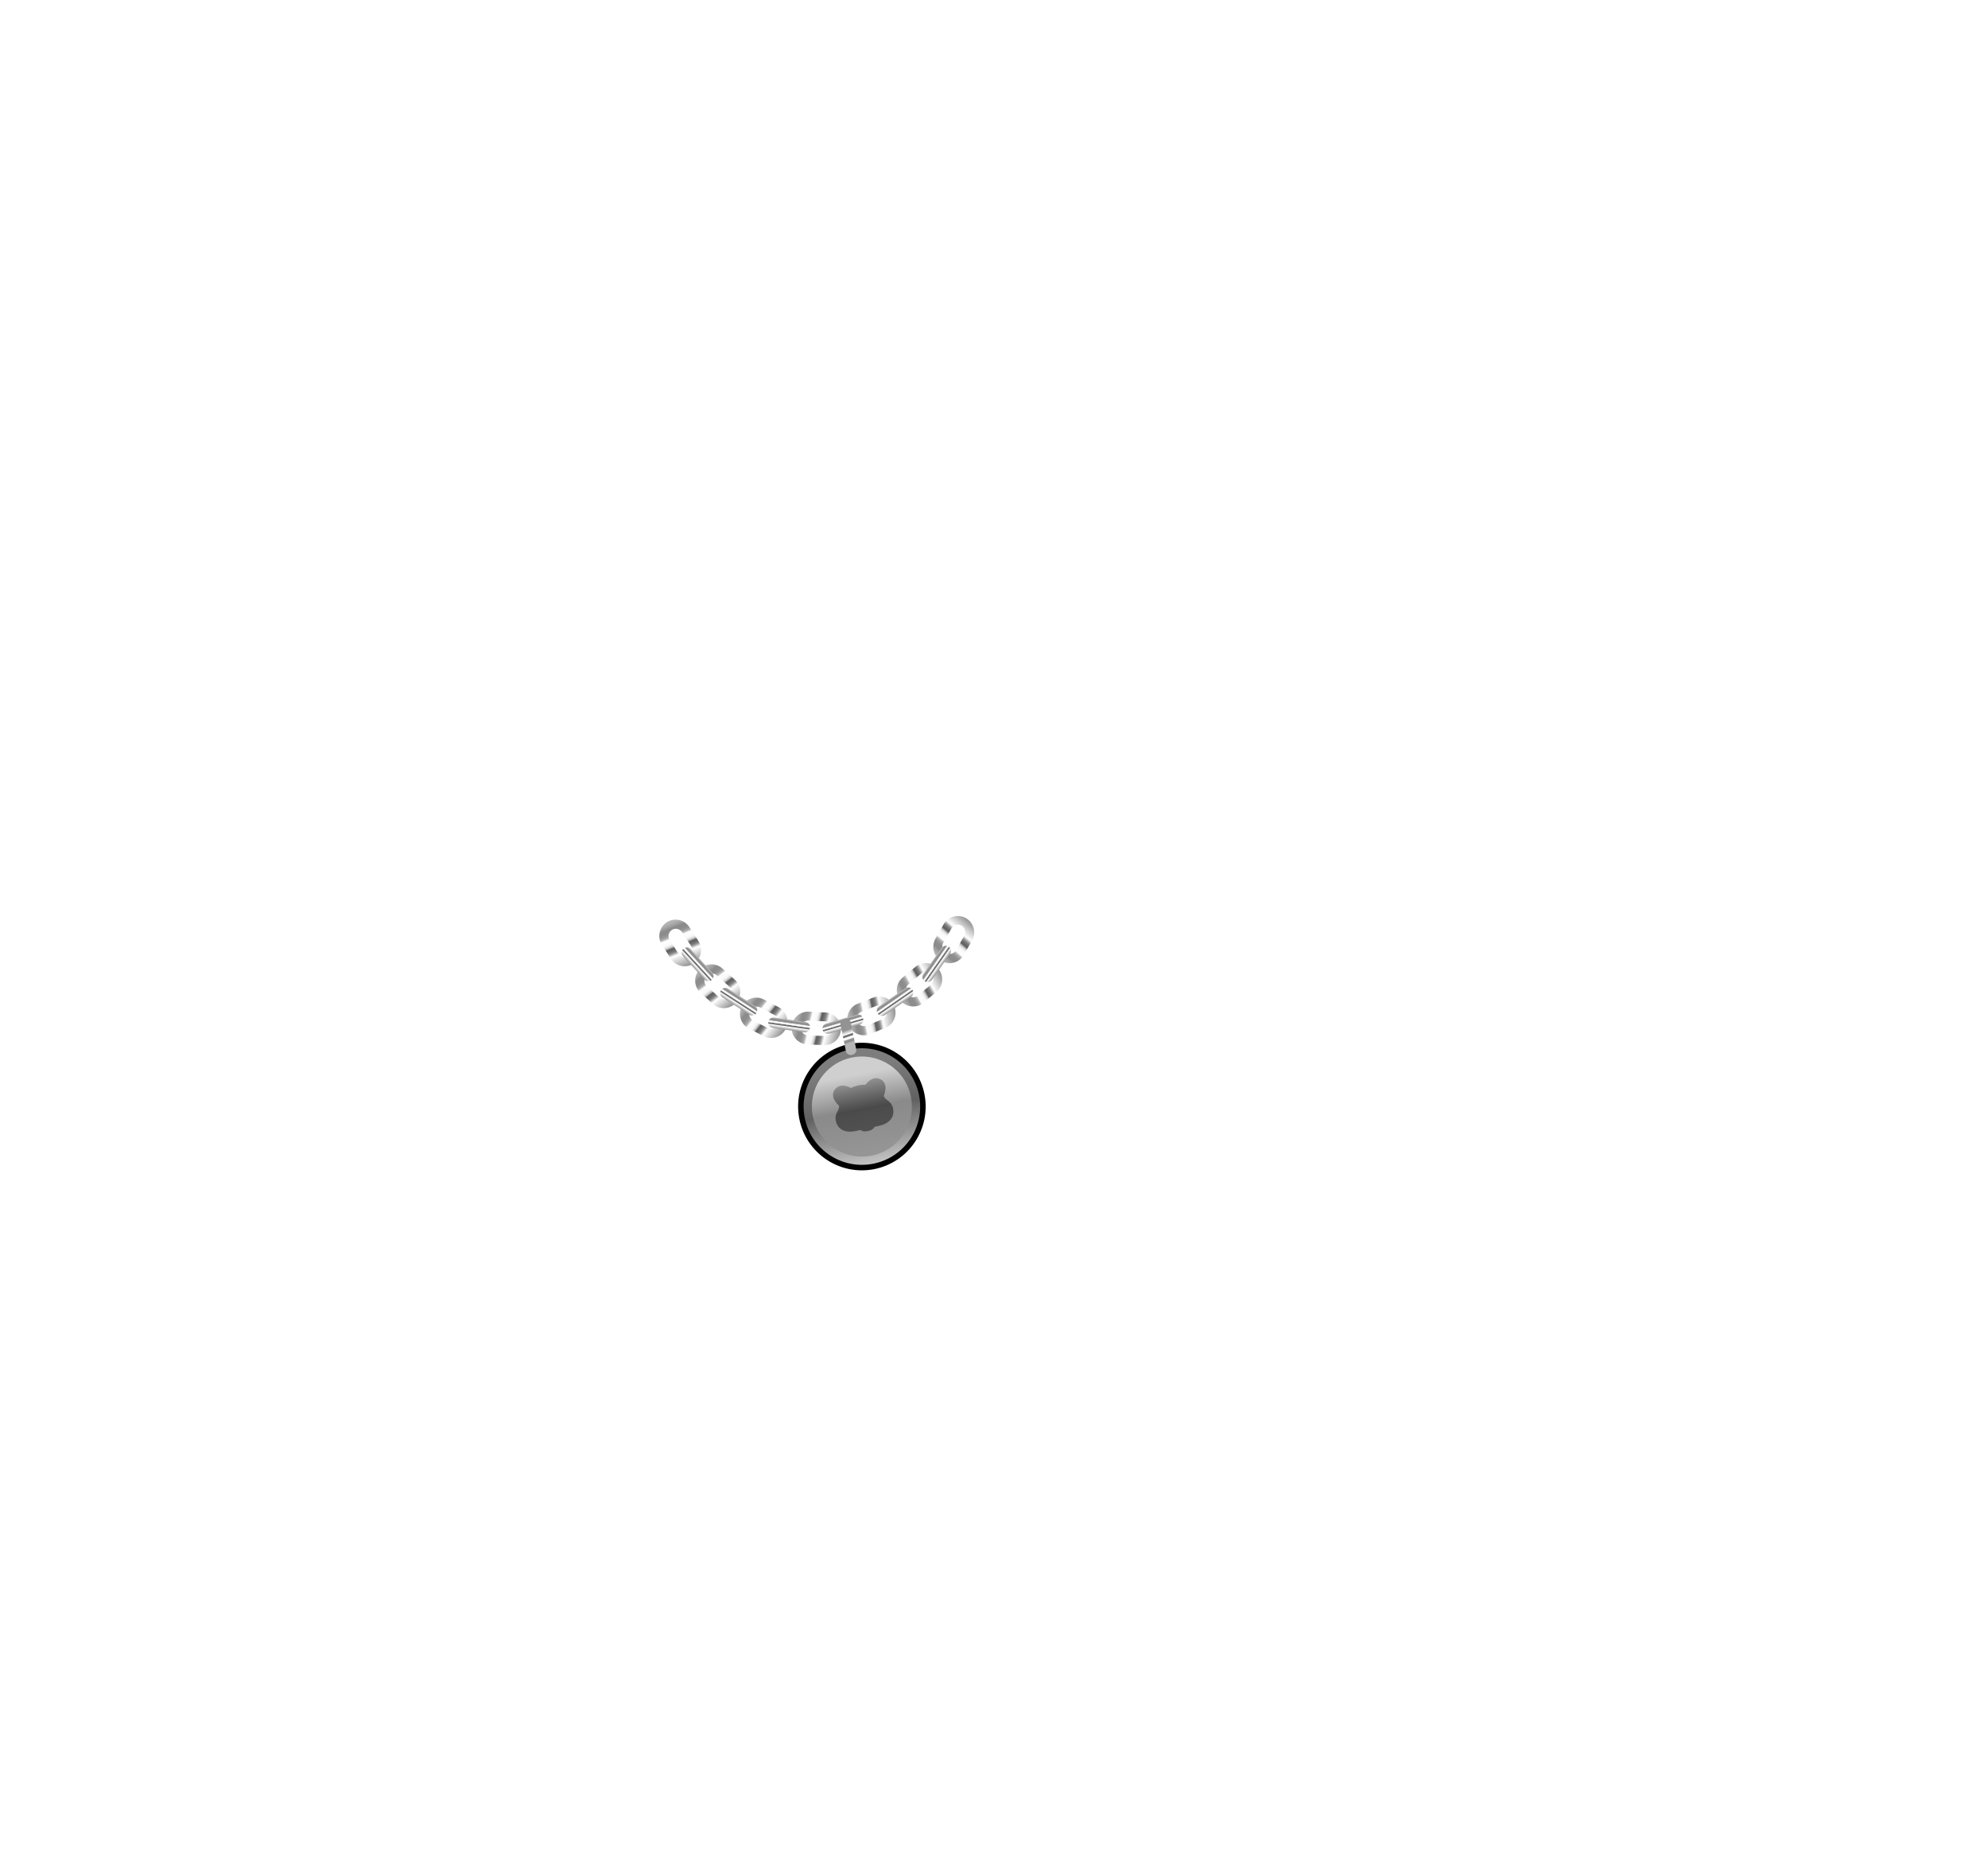
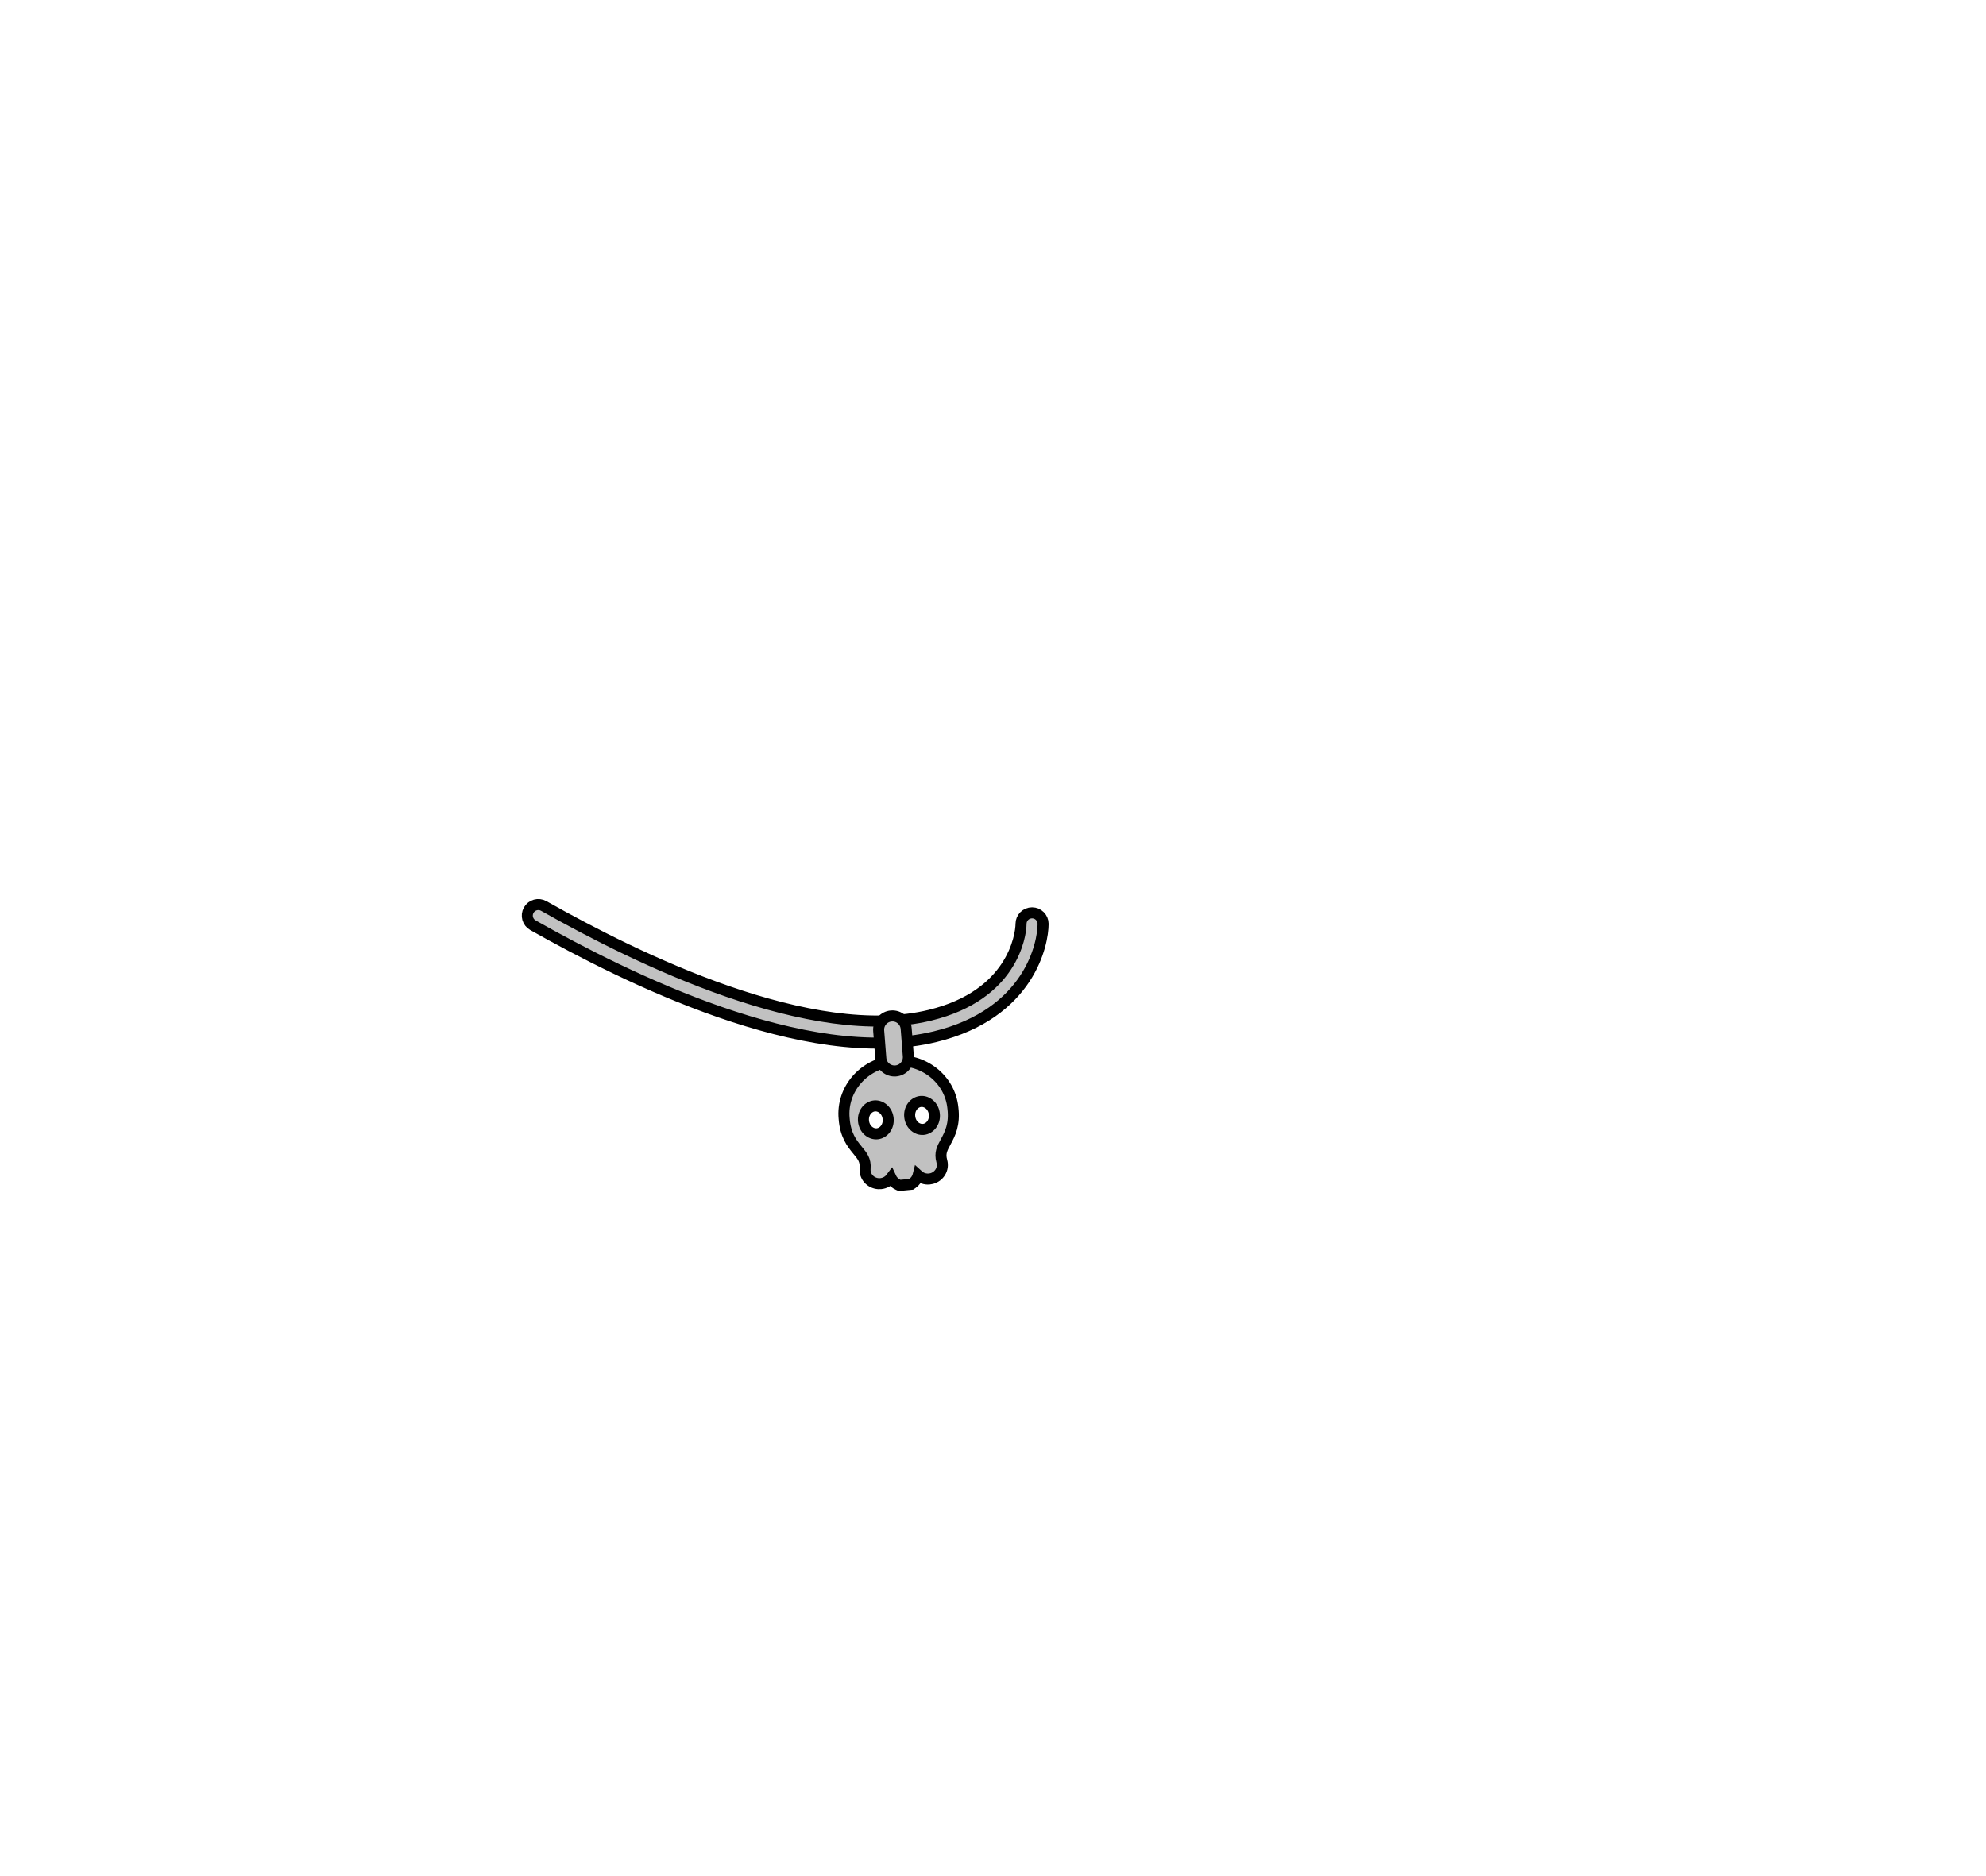
- <svg xmlns="http://www.w3.org/2000/svg" width="361" height="340" viewBox="0 0 361 340" fill="none">
-   <path d="M119.944 171.069C120.016 171.238 120.103 171.401 120.204 171.555L121.881 174.139C122.318 174.781 122.989 175.227 123.751 175.38C124.513 175.533 125.305 175.381 125.956 174.957C126.608 174.533 127.067 173.871 127.235 173.112C127.403 172.353 127.267 171.559 126.856 170.899L125.183 168.323C124.754 167.663 124.081 167.2 123.311 167.037C122.541 166.873 121.738 167.021 121.078 167.45C120.497 167.827 120.067 168.395 119.86 169.055C119.653 169.716 119.682 170.428 119.944 171.069ZM125.629 172.003C125.729 172.25 125.751 172.522 125.692 172.782C125.657 172.953 125.589 173.117 125.49 173.262C125.392 173.407 125.265 173.531 125.118 173.626C124.972 173.722 124.807 173.787 124.635 173.818C124.462 173.849 124.285 173.846 124.114 173.808C123.777 173.74 123.479 173.545 123.282 173.264L121.608 170.688C121.465 170.467 121.39 170.208 121.393 169.944C121.397 169.681 121.479 169.424 121.628 169.207C121.777 168.989 121.988 168.821 122.233 168.724C122.478 168.626 122.746 168.603 123.004 168.658C123.34 168.73 123.636 168.923 123.837 169.201L125.51 171.778L125.629 172.003Z" fill="url(#paint0_linear_1512_9089)" />
-   <path d="M126.837 179.848C126.95 179.993 127.077 180.128 127.214 180.25L129.497 182.317C130.085 182.826 130.848 183.085 131.624 183.037C132.4 182.989 133.126 182.639 133.646 182.062C134.167 181.485 134.441 180.727 134.409 179.951C134.376 179.174 134.041 178.441 133.475 177.909L131.196 175.849C130.612 175.321 129.843 175.047 129.057 175.086C128.271 175.125 127.532 175.475 127.004 176.058C126.54 176.572 126.269 177.232 126.239 177.923C126.208 178.615 126.42 179.295 126.837 179.848ZM132.572 179.291C132.732 179.504 132.823 179.761 132.832 180.027C132.843 180.202 132.818 180.378 132.761 180.543C132.703 180.708 132.612 180.861 132.495 180.991C132.377 181.121 132.235 181.226 132.077 181.3C131.918 181.375 131.746 181.417 131.571 181.424C131.228 181.445 130.89 181.333 130.627 181.113L128.348 179.052C128.153 178.875 128.014 178.644 127.95 178.389C127.885 178.133 127.898 177.864 127.987 177.615C128.076 177.367 128.236 177.15 128.448 176.993C128.659 176.836 128.913 176.745 129.176 176.732C129.519 176.715 129.855 176.826 130.12 177.043L132.399 179.104L132.572 179.291Z" fill="url(#paint1_linear_1512_9089)" />
-   <path d="M135.504 186.433C135.65 186.545 135.806 186.643 135.97 186.727L138.701 188.151C139.398 188.495 140.202 188.552 140.941 188.31C141.679 188.068 142.293 187.547 142.651 186.857C143.01 186.167 143.083 185.364 142.856 184.621C142.629 183.878 142.119 183.253 141.437 182.881L138.712 181.463C138.014 181.1 137.2 181.028 136.449 181.265C135.699 181.501 135.073 182.026 134.709 182.724C134.389 183.338 134.294 184.045 134.439 184.722C134.584 185.398 134.961 186.004 135.504 186.433ZM140.912 184.446C141.121 184.612 141.274 184.838 141.35 185.093C141.404 185.26 141.425 185.436 141.411 185.61C141.397 185.785 141.348 185.955 141.267 186.111C141.186 186.266 141.075 186.404 140.94 186.516C140.805 186.628 140.65 186.712 140.482 186.763C140.155 186.87 139.8 186.847 139.49 186.7L136.765 185.282C136.531 185.16 136.339 184.971 136.212 184.74C136.085 184.509 136.03 184.245 136.053 183.982C136.076 183.72 136.176 183.47 136.341 183.264C136.507 183.058 136.729 182.906 136.981 182.827C137.308 182.725 137.661 182.747 137.972 182.89L140.698 184.309L140.912 184.446Z" fill="url(#paint2_linear_1512_9089)" />
-   <path d="M146.032 189.541C146.212 189.581 146.395 189.605 146.578 189.613L149.655 189.762C150.432 189.783 151.186 189.498 151.755 188.969C152.325 188.44 152.664 187.709 152.701 186.933C152.737 186.156 152.468 185.397 151.95 184.817C151.433 184.237 150.709 183.883 149.933 183.831L146.865 183.684C146.078 183.646 145.31 183.922 144.727 184.451C144.144 184.98 143.796 185.719 143.757 186.505C143.724 187.197 143.934 187.878 144.349 188.432C144.764 188.986 145.359 189.378 146.032 189.541ZM150.112 185.472C150.371 185.535 150.604 185.676 150.78 185.876C150.899 186.005 150.992 186.156 151.052 186.32C151.112 186.485 151.139 186.66 151.131 186.835C151.122 187.01 151.079 187.181 151.004 187.34C150.928 187.498 150.822 187.639 150.691 187.756C150.439 187.99 150.108 188.118 149.764 188.114L146.696 187.967C146.432 187.954 146.178 187.864 145.966 187.707C145.754 187.55 145.594 187.334 145.505 187.085C145.416 186.837 145.402 186.568 145.466 186.312C145.53 186.056 145.668 185.825 145.864 185.648C146.118 185.418 146.448 185.29 146.791 185.29L149.859 185.437L150.112 185.472Z" fill="url(#paint3_linear_1512_9089)" />
-   <path d="M157.402 187.909C157.582 187.871 157.758 187.818 157.929 187.75L160.796 186.623C161.513 186.323 162.083 185.753 162.385 185.037C162.687 184.321 162.696 183.515 162.411 182.792C162.125 182.07 161.568 181.488 160.858 181.171C160.148 180.855 159.342 180.83 158.614 181.101L155.756 182.227C155.023 182.515 154.436 183.083 154.122 183.804C153.808 184.526 153.793 185.343 154.081 186.075C154.335 186.719 154.805 187.255 155.411 187.589C156.017 187.924 156.721 188.037 157.402 187.909ZM159.45 182.524C159.712 182.475 159.983 182.508 160.226 182.618C160.387 182.686 160.534 182.785 160.656 182.911C160.779 183.036 160.875 183.185 160.939 183.348C161.004 183.511 161.035 183.685 161.031 183.86C161.027 184.035 160.988 184.208 160.917 184.368C160.783 184.685 160.533 184.938 160.218 185.075L157.36 186.201C157.115 186.298 156.846 186.32 156.588 186.264C156.331 186.208 156.095 186.076 155.912 185.886C155.729 185.697 155.606 185.457 155.56 185.197C155.513 184.938 155.544 184.67 155.649 184.428C155.786 184.114 156.035 183.862 156.348 183.721L159.206 182.595L159.45 182.524Z" fill="url(#paint4_linear_1512_9089)" />
-   <path d="M167.269 182.356C167.428 182.263 167.578 182.157 167.719 182.038L170.08 180.06C170.665 179.548 171.026 178.827 171.085 178.053C171.145 177.278 170.898 176.51 170.398 175.915C169.898 175.32 169.185 174.945 168.411 174.87C167.638 174.795 166.866 175.026 166.261 175.514L163.906 177.488C163.303 177.994 162.926 178.718 162.857 179.502C162.788 180.286 163.033 181.066 163.538 181.669C163.983 182.199 164.599 182.558 165.28 182.683C165.961 182.809 166.664 182.693 167.269 182.356ZM167.505 176.599C167.738 176.469 168.005 176.415 168.27 176.442C168.445 176.456 168.615 176.504 168.771 176.584C168.927 176.664 169.066 176.774 169.178 176.909C169.291 177.043 169.376 177.198 169.428 177.365C169.479 177.533 169.497 177.709 169.48 177.883C169.454 178.226 169.297 178.545 169.042 178.775L166.688 180.749C166.486 180.919 166.238 181.024 165.976 181.053C165.714 181.082 165.449 181.032 165.215 180.91C164.981 180.788 164.789 180.599 164.662 180.368C164.536 180.136 164.48 179.873 164.504 179.61C164.534 179.269 164.69 178.951 164.942 178.718L167.296 176.744L167.505 176.599Z" fill="url(#paint5_linear_1512_9089)" />
-   <path d="M174.706 173.83C174.823 173.688 174.927 173.536 175.017 173.375L176.544 170.7C176.914 170.017 177.002 169.215 176.789 168.468C176.575 167.721 176.077 167.087 175.401 166.703C174.726 166.319 173.926 166.215 173.175 166.414C172.424 166.612 171.78 167.098 171.382 167.765L169.861 170.435C169.472 171.118 169.37 171.929 169.577 172.688C169.785 173.447 170.286 174.093 170.969 174.483C171.571 174.825 172.273 174.948 172.955 174.828C173.637 174.709 174.256 174.356 174.706 173.83ZM172.926 168.35C173.1 168.147 173.331 168.003 173.589 167.937C173.758 167.889 173.934 167.875 174.108 167.895C174.282 167.916 174.451 167.972 174.603 168.058C174.755 168.145 174.889 168.261 174.995 168.4C175.102 168.539 175.18 168.698 175.225 168.867C175.319 169.198 175.283 169.552 175.124 169.856L173.603 172.525C173.473 172.754 173.277 172.94 173.041 173.058C172.805 173.176 172.539 173.221 172.278 173.188C172.016 173.155 171.77 173.045 171.571 172.872C171.372 172.699 171.228 172.471 171.159 172.216C171.069 171.886 171.105 171.533 171.259 171.228L172.781 168.559L172.926 168.35Z" fill="url(#paint6_linear_1512_9089)" />
-   <path d="M129.32 176.564C129.675 176.95 129.65 177.55 129.264 177.905C128.878 178.259 128.278 178.234 127.923 177.848L124.026 173.609C123.672 173.223 123.697 172.623 124.083 172.268C124.469 171.913 125.069 171.939 125.423 172.325L129.32 176.564Z" fill="url(#paint7_linear_1512_9089)" />
-   <path d="M137.078 182.63C137.519 182.914 137.646 183.501 137.362 183.942C137.078 184.382 136.491 184.509 136.05 184.225L131.21 181.107C130.769 180.823 130.642 180.236 130.926 179.795C131.21 179.355 131.797 179.228 132.237 179.512L137.078 182.63Z" fill="url(#paint8_linear_1512_9089)" />
-   <path d="M146.29 185.549C146.809 185.622 147.17 186.102 147.097 186.621C147.024 187.14 146.544 187.501 146.025 187.428L140.323 186.623C139.804 186.549 139.443 186.069 139.516 185.551C139.589 185.032 140.069 184.67 140.588 184.744L146.29 185.549Z" fill="url(#paint9_linear_1512_9089)" />
-   <path d="M155.565 184.226C156.068 184.08 156.594 184.369 156.741 184.872C156.887 185.375 156.597 185.902 156.094 186.048L150.565 187.655C150.062 187.802 149.535 187.512 149.389 187.009C149.242 186.506 149.532 185.979 150.035 185.833L155.565 184.226Z" fill="url(#paint10_linear_1512_9089)" />
-   <path d="M164.359 179.445C164.789 179.147 165.38 179.255 165.679 179.686C165.977 180.116 165.869 180.708 165.438 181.006L160.703 184.283C160.272 184.581 159.681 184.473 159.383 184.042C159.085 183.612 159.193 183.021 159.623 182.722L164.359 179.445Z" fill="url(#paint11_linear_1512_9089)" />
-   <path d="M170.965 172.112C171.266 171.682 171.857 171.578 172.287 171.878C172.716 172.178 172.821 172.77 172.52 173.199L169.22 177.918C168.919 178.347 168.328 178.452 167.898 178.152C167.469 177.851 167.364 177.26 167.665 176.83L170.965 172.112Z" fill="url(#paint12_linear_1512_9089)" />
-   <circle cx="156.511" cy="200.905" r="11.08" transform="rotate(-11.0229 156.511 200.905)" fill="url(#paint13_linear_1512_9089)" stroke="black" />
-   <circle cx="156.511" cy="200.905" r="9.081" transform="rotate(-11.0229 156.511 200.905)" fill="url(#paint14_linear_1512_9089)" />
-   <g style="mix-blend-mode:soft-light">
-     <path d="M160.54 199.092C160.521 199.049 160.501 199.008 160.475 198.97C160.479 198.959 161.487 196.816 159.928 195.974C158.372 195.132 157.172 196.945 157.166 196.955C156.907 196.937 156.653 196.948 156.406 196.982C156.406 196.982 156.406 196.982 156.404 196.982C155.889 197.015 155.208 197.247 155.208 197.247C154.972 197.319 154.739 197.417 154.514 197.539C154.504 197.533 152.652 196.395 151.596 197.815C150.54 199.236 152.355 200.755 152.364 200.762C152.358 200.809 152.355 200.855 152.356 200.9C152.389 201.715 151.479 202.169 151.78 203.534C152.088 204.924 153.337 205.798 155.392 205.343L156.235 205.157C156.24 205.16 156.661 205.519 157.339 205.396C157.339 205.396 157.498 205.378 157.852 205.287C158.565 205.129 158.811 204.595 158.812 204.589L159.654 204.403C161.71 203.948 162.474 202.63 162.166 201.239C161.871 199.875 160.853 199.845 160.54 199.092Z" fill="black" />
-   </g>
-   <path d="M152.62 185.986C152.529 185.538 152.871 185.091 153.385 184.986C153.898 184.882 154.388 185.159 154.479 185.607L155.481 190.52C155.572 190.967 155.23 191.414 154.716 191.519C154.203 191.624 153.713 191.346 153.621 190.899L152.62 185.986Z" fill="url(#paint15_linear_1512_9089)" />
-   <defs>
-     <linearGradient id="paint0_linear_1512_9089" x1="125.253" y1="175.384" x2="121.854" y2="167.081" gradientUnits="userSpaceOnUse">
-       <stop offset="0.01" stop-color="#939393" />
-       <stop offset="0.3" stop-color="white" />
-       <stop offset="0.32" stop-color="#E2E2E2" />
-       <stop offset="0.34" stop-color="#BBBBBB" />
-       <stop offset="0.36" stop-color="#9A9A9A" />
-       <stop offset="0.38" stop-color="#818181" />
-       <stop offset="0.41" stop-color="#6F6F6F" />
-       <stop offset="0.43" stop-color="#646464" />
-       <stop offset="0.46" stop-color="#636363" />
-       <stop offset="0.47" stop-color="#878787" />
-       <stop offset="0.48" stop-color="#A6A6A6" />
-       <stop offset="0.49" stop-color="#C2C2C2" />
-       <stop offset="0.51" stop-color="#D8D8D8" />
-       <stop offset="0.52" stop-color="#E9E9E9" />
-       <stop offset="0.54" stop-color="#F4F4F4" />
-       <stop offset="0.57" stop-color="#FBFBFB" />
-       <stop offset="0.65" stop-color="#FDFDFD" />
-       <stop offset="0.66" stop-color="#E8E8E8" />
-       <stop offset="0.67" stop-color="#CBCBCB" />
-       <stop offset="0.69" stop-color="#B4B4B4" />
-       <stop offset="0.71" stop-color="#A1A1A1" />
-       <stop offset="0.74" stop-color="#959595" />
-       <stop offset="0.77" stop-color="#8D8D8D" />
-       <stop offset="0.84" stop-color="#8B8B8B" />
-       <stop offset="0.88" stop-color="#9C9C9C" />
-       <stop offset="0.94" stop-color="#AFAFAF" />
-       <stop offset="0.98" stop-color="#B6B6B6" />
-     </linearGradient>
-     <linearGradient id="paint1_linear_1512_9089" x1="133.076" y1="182.655" x2="127.66" y2="175.503" gradientUnits="userSpaceOnUse">
-       <stop offset="0.01" stop-color="#939393" />
-       <stop offset="0.3" stop-color="white" />
-       <stop offset="0.32" stop-color="#E2E2E2" />
-       <stop offset="0.34" stop-color="#BBBBBB" />
-       <stop offset="0.36" stop-color="#9A9A9A" />
-       <stop offset="0.38" stop-color="#818181" />
-       <stop offset="0.41" stop-color="#6F6F6F" />
-       <stop offset="0.43" stop-color="#646464" />
-       <stop offset="0.46" stop-color="#636363" />
-       <stop offset="0.47" stop-color="#878787" />
-       <stop offset="0.48" stop-color="#A6A6A6" />
-       <stop offset="0.49" stop-color="#C2C2C2" />
-       <stop offset="0.51" stop-color="#D8D8D8" />
-       <stop offset="0.52" stop-color="#E9E9E9" />
-       <stop offset="0.54" stop-color="#F4F4F4" />
-       <stop offset="0.57" stop-color="#FBFBFB" />
-       <stop offset="0.65" stop-color="#FDFDFD" />
-       <stop offset="0.66" stop-color="#E8E8E8" />
-       <stop offset="0.67" stop-color="#CBCBCB" />
-       <stop offset="0.69" stop-color="#B4B4B4" />
-       <stop offset="0.71" stop-color="#A1A1A1" />
-       <stop offset="0.74" stop-color="#959595" />
-       <stop offset="0.77" stop-color="#8D8D8D" />
-       <stop offset="0.84" stop-color="#8B8B8B" />
-       <stop offset="0.88" stop-color="#9C9C9C" />
-       <stop offset="0.94" stop-color="#AFAFAF" />
-       <stop offset="0.98" stop-color="#B6B6B6" />
-     </linearGradient>
-     <linearGradient id="paint2_linear_1512_9089" x1="142.249" y1="187.574" x2="135.203" y2="182.022" gradientUnits="userSpaceOnUse">
-       <stop offset="0.01" stop-color="#939393" />
-       <stop offset="0.3" stop-color="white" />
-       <stop offset="0.32" stop-color="#E2E2E2" />
-       <stop offset="0.34" stop-color="#BBBBBB" />
-       <stop offset="0.36" stop-color="#9A9A9A" />
-       <stop offset="0.38" stop-color="#818181" />
-       <stop offset="0.41" stop-color="#6F6F6F" />
-       <stop offset="0.43" stop-color="#646464" />
-       <stop offset="0.46" stop-color="#636363" />
-       <stop offset="0.47" stop-color="#878787" />
-       <stop offset="0.48" stop-color="#A6A6A6" />
-       <stop offset="0.49" stop-color="#C2C2C2" />
-       <stop offset="0.51" stop-color="#D8D8D8" />
-       <stop offset="0.52" stop-color="#E9E9E9" />
-       <stop offset="0.54" stop-color="#F4F4F4" />
-       <stop offset="0.57" stop-color="#FBFBFB" />
-       <stop offset="0.65" stop-color="#FDFDFD" />
-       <stop offset="0.66" stop-color="#E8E8E8" />
-       <stop offset="0.67" stop-color="#CBCBCB" />
-       <stop offset="0.69" stop-color="#B4B4B4" />
-       <stop offset="0.71" stop-color="#A1A1A1" />
-       <stop offset="0.74" stop-color="#959595" />
-       <stop offset="0.77" stop-color="#8D8D8D" />
-       <stop offset="0.84" stop-color="#8B8B8B" />
-       <stop offset="0.88" stop-color="#9C9C9C" />
-       <stop offset="0.94" stop-color="#AFAFAF" />
-       <stop offset="0.98" stop-color="#B6B6B6" />
-     </linearGradient>
-     <linearGradient id="paint3_linear_1512_9089" x1="152.636" y1="187.752" x2="143.912" y2="185.661" gradientUnits="userSpaceOnUse">
-       <stop offset="0.01" stop-color="#939393" />
-       <stop offset="0.3" stop-color="white" />
-       <stop offset="0.32" stop-color="#E2E2E2" />
-       <stop offset="0.34" stop-color="#BBBBBB" />
-       <stop offset="0.36" stop-color="#9A9A9A" />
-       <stop offset="0.38" stop-color="#818181" />
-       <stop offset="0.41" stop-color="#6F6F6F" />
-       <stop offset="0.43" stop-color="#646464" />
-       <stop offset="0.46" stop-color="#636363" />
-       <stop offset="0.47" stop-color="#878787" />
-       <stop offset="0.48" stop-color="#A6A6A6" />
-       <stop offset="0.49" stop-color="#C2C2C2" />
-       <stop offset="0.51" stop-color="#D8D8D8" />
-       <stop offset="0.52" stop-color="#E9E9E9" />
-       <stop offset="0.54" stop-color="#F4F4F4" />
-       <stop offset="0.57" stop-color="#FBFBFB" />
-       <stop offset="0.65" stop-color="#FDFDFD" />
-       <stop offset="0.66" stop-color="#E8E8E8" />
-       <stop offset="0.67" stop-color="#CBCBCB" />
-       <stop offset="0.69" stop-color="#B4B4B4" />
-       <stop offset="0.71" stop-color="#A1A1A1" />
-       <stop offset="0.74" stop-color="#959595" />
-       <stop offset="0.77" stop-color="#8D8D8D" />
-       <stop offset="0.84" stop-color="#8B8B8B" />
-       <stop offset="0.88" stop-color="#9C9C9C" />
-       <stop offset="0.94" stop-color="#AFAFAF" />
-       <stop offset="0.98" stop-color="#B6B6B6" />
-     </linearGradient>
-     <linearGradient id="paint4_linear_1512_9089" x1="162.688" y1="183.566" x2="153.875" y2="185.241" gradientUnits="userSpaceOnUse">
-       <stop offset="0.01" stop-color="#939393" />
-       <stop offset="0.3" stop-color="white" />
-       <stop offset="0.32" stop-color="#E2E2E2" />
-       <stop offset="0.34" stop-color="#BBBBBB" />
-       <stop offset="0.36" stop-color="#9A9A9A" />
-       <stop offset="0.38" stop-color="#818181" />
-       <stop offset="0.41" stop-color="#6F6F6F" />
-       <stop offset="0.43" stop-color="#646464" />
-       <stop offset="0.46" stop-color="#636363" />
-       <stop offset="0.47" stop-color="#878787" />
-       <stop offset="0.48" stop-color="#A6A6A6" />
-       <stop offset="0.49" stop-color="#C2C2C2" />
-       <stop offset="0.51" stop-color="#D8D8D8" />
-       <stop offset="0.52" stop-color="#E9E9E9" />
-       <stop offset="0.54" stop-color="#F4F4F4" />
-       <stop offset="0.57" stop-color="#FBFBFB" />
-       <stop offset="0.65" stop-color="#FDFDFD" />
-       <stop offset="0.66" stop-color="#E8E8E8" />
-       <stop offset="0.67" stop-color="#CBCBCB" />
-       <stop offset="0.69" stop-color="#B4B4B4" />
-       <stop offset="0.71" stop-color="#A1A1A1" />
-       <stop offset="0.74" stop-color="#959595" />
-       <stop offset="0.77" stop-color="#8D8D8D" />
-       <stop offset="0.84" stop-color="#8B8B8B" />
-       <stop offset="0.88" stop-color="#9C9C9C" />
-       <stop offset="0.94" stop-color="#AFAFAF" />
-       <stop offset="0.98" stop-color="#B6B6B6" />
-     </linearGradient>
-     <linearGradient id="paint5_linear_1512_9089" x1="170.907" y1="176.562" x2="163.078" y2="180.944" gradientUnits="userSpaceOnUse">
-       <stop offset="0.01" stop-color="#939393" />
-       <stop offset="0.3" stop-color="white" />
-       <stop offset="0.32" stop-color="#E2E2E2" />
-       <stop offset="0.34" stop-color="#BBBBBB" />
-       <stop offset="0.36" stop-color="#9A9A9A" />
-       <stop offset="0.38" stop-color="#818181" />
-       <stop offset="0.41" stop-color="#6F6F6F" />
-       <stop offset="0.43" stop-color="#646464" />
-       <stop offset="0.46" stop-color="#636363" />
-       <stop offset="0.47" stop-color="#878787" />
-       <stop offset="0.48" stop-color="#A6A6A6" />
-       <stop offset="0.49" stop-color="#C2C2C2" />
-       <stop offset="0.51" stop-color="#D8D8D8" />
-       <stop offset="0.52" stop-color="#E9E9E9" />
-       <stop offset="0.54" stop-color="#F4F4F4" />
-       <stop offset="0.57" stop-color="#FBFBFB" />
-       <stop offset="0.65" stop-color="#FDFDFD" />
-       <stop offset="0.66" stop-color="#E8E8E8" />
-       <stop offset="0.67" stop-color="#CBCBCB" />
-       <stop offset="0.69" stop-color="#B4B4B4" />
-       <stop offset="0.71" stop-color="#A1A1A1" />
-       <stop offset="0.74" stop-color="#959595" />
-       <stop offset="0.77" stop-color="#8D8D8D" />
-       <stop offset="0.84" stop-color="#8B8B8B" />
-       <stop offset="0.88" stop-color="#9C9C9C" />
-       <stop offset="0.94" stop-color="#AFAFAF" />
-       <stop offset="0.98" stop-color="#B6B6B6" />
-     </linearGradient>
-     <linearGradient id="paint6_linear_1512_9089" x1="176.103" y1="167.132" x2="170.286" y2="173.962" gradientUnits="userSpaceOnUse">
-       <stop offset="0.01" stop-color="#939393" />
-       <stop offset="0.3" stop-color="white" />
-       <stop offset="0.32" stop-color="#E2E2E2" />
-       <stop offset="0.34" stop-color="#BBBBBB" />
-       <stop offset="0.36" stop-color="#9A9A9A" />
-       <stop offset="0.38" stop-color="#818181" />
-       <stop offset="0.41" stop-color="#6F6F6F" />
-       <stop offset="0.43" stop-color="#646464" />
-       <stop offset="0.46" stop-color="#636363" />
-       <stop offset="0.47" stop-color="#878787" />
-       <stop offset="0.48" stop-color="#A6A6A6" />
-       <stop offset="0.49" stop-color="#C2C2C2" />
-       <stop offset="0.51" stop-color="#D8D8D8" />
-       <stop offset="0.52" stop-color="#E9E9E9" />
-       <stop offset="0.54" stop-color="#F4F4F4" />
-       <stop offset="0.57" stop-color="#FBFBFB" />
-       <stop offset="0.65" stop-color="#FDFDFD" />
-       <stop offset="0.66" stop-color="#E8E8E8" />
-       <stop offset="0.67" stop-color="#CBCBCB" />
-       <stop offset="0.69" stop-color="#B4B4B4" />
-       <stop offset="0.71" stop-color="#A1A1A1" />
-       <stop offset="0.74" stop-color="#959595" />
-       <stop offset="0.77" stop-color="#8D8D8D" />
-       <stop offset="0.84" stop-color="#8B8B8B" />
-       <stop offset="0.88" stop-color="#9C9C9C" />
-       <stop offset="0.94" stop-color="#AFAFAF" />
-       <stop offset="0.98" stop-color="#B6B6B6" />
-     </linearGradient>
-     <linearGradient id="paint7_linear_1512_9089" x1="125.984" y1="175.763" x2="127.392" y2="174.468" gradientUnits="userSpaceOnUse">
-       <stop offset="0.01" stop-color="#939393" />
-       <stop offset="0.3" stop-color="white" />
-       <stop offset="0.32" stop-color="#E2E2E2" />
-       <stop offset="0.34" stop-color="#BBBBBB" />
-       <stop offset="0.36" stop-color="#9A9A9A" />
-       <stop offset="0.38" stop-color="#818181" />
-       <stop offset="0.41" stop-color="#6F6F6F" />
-       <stop offset="0.43" stop-color="#646464" />
-       <stop offset="0.46" stop-color="#636363" />
-       <stop offset="0.47" stop-color="#878787" />
-       <stop offset="0.48" stop-color="#A6A6A6" />
-       <stop offset="0.49" stop-color="#C2C2C2" />
-       <stop offset="0.51" stop-color="#D8D8D8" />
-       <stop offset="0.52" stop-color="#E9E9E9" />
-       <stop offset="0.54" stop-color="#F4F4F4" />
-       <stop offset="0.57" stop-color="#FBFBFB" />
-       <stop offset="0.65" stop-color="#FDFDFD" />
-       <stop offset="0.66" stop-color="#E8E8E8" />
-       <stop offset="0.67" stop-color="#CBCBCB" />
-       <stop offset="0.69" stop-color="#B4B4B4" />
-       <stop offset="0.71" stop-color="#A1A1A1" />
-       <stop offset="0.74" stop-color="#959595" />
-       <stop offset="0.77" stop-color="#8D8D8D" />
-       <stop offset="0.84" stop-color="#8B8B8B" />
-       <stop offset="0.88" stop-color="#9C9C9C" />
-       <stop offset="0.94" stop-color="#AFAFAF" />
-       <stop offset="0.98" stop-color="#B6B6B6" />
-     </linearGradient>
-     <linearGradient id="paint8_linear_1512_9089" x1="133.648" y1="182.697" x2="134.684" y2="181.089" gradientUnits="userSpaceOnUse">
-       <stop offset="0.01" stop-color="#939393" />
-       <stop offset="0.3" stop-color="white" />
-       <stop offset="0.32" stop-color="#E2E2E2" />
-       <stop offset="0.34" stop-color="#BBBBBB" />
-       <stop offset="0.36" stop-color="#9A9A9A" />
-       <stop offset="0.38" stop-color="#818181" />
-       <stop offset="0.41" stop-color="#6F6F6F" />
-       <stop offset="0.43" stop-color="#646464" />
-       <stop offset="0.46" stop-color="#636363" />
-       <stop offset="0.47" stop-color="#878787" />
-       <stop offset="0.48" stop-color="#A6A6A6" />
-       <stop offset="0.49" stop-color="#C2C2C2" />
-       <stop offset="0.51" stop-color="#D8D8D8" />
-       <stop offset="0.52" stop-color="#E9E9E9" />
-       <stop offset="0.54" stop-color="#F4F4F4" />
-       <stop offset="0.57" stop-color="#FBFBFB" />
-       <stop offset="0.65" stop-color="#FDFDFD" />
-       <stop offset="0.66" stop-color="#E8E8E8" />
-       <stop offset="0.67" stop-color="#CBCBCB" />
-       <stop offset="0.69" stop-color="#B4B4B4" />
-       <stop offset="0.71" stop-color="#A1A1A1" />
-       <stop offset="0.74" stop-color="#959595" />
-       <stop offset="0.77" stop-color="#8D8D8D" />
-       <stop offset="0.84" stop-color="#8B8B8B" />
-       <stop offset="0.88" stop-color="#9C9C9C" />
-       <stop offset="0.94" stop-color="#AFAFAF" />
-       <stop offset="0.98" stop-color="#B6B6B6" />
-     </linearGradient>
-     <linearGradient id="paint9_linear_1512_9089" x1="143.203" y1="187.046" x2="143.47" y2="185.152" gradientUnits="userSpaceOnUse">
-       <stop offset="0.01" stop-color="#939393" />
-       <stop offset="0.3" stop-color="white" />
-       <stop offset="0.32" stop-color="#E2E2E2" />
-       <stop offset="0.34" stop-color="#BBBBBB" />
-       <stop offset="0.36" stop-color="#9A9A9A" />
-       <stop offset="0.38" stop-color="#818181" />
-       <stop offset="0.41" stop-color="#6F6F6F" />
-       <stop offset="0.43" stop-color="#646464" />
-       <stop offset="0.46" stop-color="#636363" />
-       <stop offset="0.47" stop-color="#878787" />
-       <stop offset="0.48" stop-color="#A6A6A6" />
-       <stop offset="0.49" stop-color="#C2C2C2" />
-       <stop offset="0.51" stop-color="#D8D8D8" />
-       <stop offset="0.52" stop-color="#E9E9E9" />
-       <stop offset="0.54" stop-color="#F4F4F4" />
-       <stop offset="0.57" stop-color="#FBFBFB" />
-       <stop offset="0.65" stop-color="#FDFDFD" />
-       <stop offset="0.66" stop-color="#E8E8E8" />
-       <stop offset="0.67" stop-color="#CBCBCB" />
-       <stop offset="0.69" stop-color="#B4B4B4" />
-       <stop offset="0.71" stop-color="#A1A1A1" />
-       <stop offset="0.74" stop-color="#959595" />
-       <stop offset="0.77" stop-color="#8D8D8D" />
-       <stop offset="0.84" stop-color="#8B8B8B" />
-       <stop offset="0.88" stop-color="#9C9C9C" />
-       <stop offset="0.94" stop-color="#AFAFAF" />
-       <stop offset="0.98" stop-color="#B6B6B6" />
-     </linearGradient>
-     <linearGradient id="paint10_linear_1512_9089" x1="153.364" y1="186.858" x2="152.83" y2="185.022" gradientUnits="userSpaceOnUse">
-       <stop offset="0.01" stop-color="#939393" />
-       <stop offset="0.3" stop-color="white" />
-       <stop offset="0.32" stop-color="#E2E2E2" />
-       <stop offset="0.34" stop-color="#BBBBBB" />
-       <stop offset="0.36" stop-color="#9A9A9A" />
-       <stop offset="0.38" stop-color="#818181" />
-       <stop offset="0.41" stop-color="#6F6F6F" />
-       <stop offset="0.43" stop-color="#646464" />
-       <stop offset="0.46" stop-color="#636363" />
-       <stop offset="0.47" stop-color="#878787" />
-       <stop offset="0.48" stop-color="#A6A6A6" />
-       <stop offset="0.49" stop-color="#C2C2C2" />
-       <stop offset="0.51" stop-color="#D8D8D8" />
-       <stop offset="0.52" stop-color="#E9E9E9" />
-       <stop offset="0.54" stop-color="#F4F4F4" />
-       <stop offset="0.57" stop-color="#FBFBFB" />
-       <stop offset="0.65" stop-color="#FDFDFD" />
-       <stop offset="0.66" stop-color="#E8E8E8" />
-       <stop offset="0.67" stop-color="#CBCBCB" />
-       <stop offset="0.69" stop-color="#B4B4B4" />
-       <stop offset="0.71" stop-color="#A1A1A1" />
-       <stop offset="0.74" stop-color="#959595" />
-       <stop offset="0.77" stop-color="#8D8D8D" />
-       <stop offset="0.84" stop-color="#8B8B8B" />
-       <stop offset="0.88" stop-color="#9C9C9C" />
-       <stop offset="0.94" stop-color="#AFAFAF" />
-       <stop offset="0.98" stop-color="#B6B6B6" />
-     </linearGradient>
-     <linearGradient id="paint11_linear_1512_9089" x1="163.106" y1="182.64" x2="162.018" y2="181.067" gradientUnits="userSpaceOnUse">
-       <stop offset="0.01" stop-color="#939393" />
-       <stop offset="0.3" stop-color="white" />
-       <stop offset="0.32" stop-color="#E2E2E2" />
-       <stop offset="0.34" stop-color="#BBBBBB" />
-       <stop offset="0.36" stop-color="#9A9A9A" />
-       <stop offset="0.38" stop-color="#818181" />
-       <stop offset="0.41" stop-color="#6F6F6F" />
-       <stop offset="0.43" stop-color="#646464" />
-       <stop offset="0.46" stop-color="#636363" />
-       <stop offset="0.47" stop-color="#878787" />
-       <stop offset="0.48" stop-color="#A6A6A6" />
-       <stop offset="0.49" stop-color="#C2C2C2" />
-       <stop offset="0.51" stop-color="#D8D8D8" />
-       <stop offset="0.52" stop-color="#E9E9E9" />
-       <stop offset="0.54" stop-color="#F4F4F4" />
-       <stop offset="0.57" stop-color="#FBFBFB" />
-       <stop offset="0.65" stop-color="#FDFDFD" />
-       <stop offset="0.66" stop-color="#E8E8E8" />
-       <stop offset="0.67" stop-color="#CBCBCB" />
-       <stop offset="0.69" stop-color="#B4B4B4" />
-       <stop offset="0.71" stop-color="#A1A1A1" />
-       <stop offset="0.74" stop-color="#959595" />
-       <stop offset="0.77" stop-color="#8D8D8D" />
-       <stop offset="0.84" stop-color="#8B8B8B" />
-       <stop offset="0.88" stop-color="#9C9C9C" />
-       <stop offset="0.94" stop-color="#AFAFAF" />
-       <stop offset="0.98" stop-color="#B6B6B6" />
-     </linearGradient>
-     <linearGradient id="paint12_linear_1512_9089" x1="170.901" y1="175.542" x2="169.334" y2="174.446" gradientUnits="userSpaceOnUse">
-       <stop offset="0.01" stop-color="#939393" />
-       <stop offset="0.3" stop-color="white" />
-       <stop offset="0.32" stop-color="#E2E2E2" />
-       <stop offset="0.34" stop-color="#BBBBBB" />
-       <stop offset="0.36" stop-color="#9A9A9A" />
-       <stop offset="0.38" stop-color="#818181" />
-       <stop offset="0.41" stop-color="#6F6F6F" />
-       <stop offset="0.43" stop-color="#646464" />
-       <stop offset="0.46" stop-color="#636363" />
-       <stop offset="0.47" stop-color="#878787" />
-       <stop offset="0.48" stop-color="#A6A6A6" />
-       <stop offset="0.49" stop-color="#C2C2C2" />
-       <stop offset="0.51" stop-color="#D8D8D8" />
-       <stop offset="0.52" stop-color="#E9E9E9" />
-       <stop offset="0.54" stop-color="#F4F4F4" />
-       <stop offset="0.57" stop-color="#FBFBFB" />
-       <stop offset="0.65" stop-color="#FDFDFD" />
-       <stop offset="0.66" stop-color="#E8E8E8" />
-       <stop offset="0.67" stop-color="#CBCBCB" />
-       <stop offset="0.69" stop-color="#B4B4B4" />
-       <stop offset="0.71" stop-color="#A1A1A1" />
-       <stop offset="0.74" stop-color="#959595" />
-       <stop offset="0.77" stop-color="#8D8D8D" />
-       <stop offset="0.84" stop-color="#8B8B8B" />
-       <stop offset="0.88" stop-color="#9C9C9C" />
-       <stop offset="0.94" stop-color="#AFAFAF" />
-       <stop offset="0.98" stop-color="#B6B6B6" />
-     </linearGradient>
-     <linearGradient id="paint13_linear_1512_9089" x1="156.511" y1="189.825" x2="156.511" y2="211.985" gradientUnits="userSpaceOnUse">
-       <stop offset="0.175" stop-color="#7D7D7D" />
-       <stop offset="0.525" stop-color="#616161" />
-       <stop offset="1" stop-color="#C9C9C9" />
-     </linearGradient>
-     <linearGradient id="paint14_linear_1512_9089" x1="156.511" y1="191.824" x2="156.511" y2="209.986" gradientUnits="userSpaceOnUse">
-       <stop offset="0.175" stop-color="#CFCFCF" />
-       <stop offset="0.525" stop-color="#8A8A8A" />
-       <stop offset="1" stop-color="#969696" />
-     </linearGradient>
-     <linearGradient id="paint15_linear_1512_9089" x1="154.688" y1="186.65" x2="155.519" y2="189.091" gradientUnits="userSpaceOnUse">
-       <stop offset="0.01" stop-color="#939393" />
-       <stop offset="0.3" stop-color="white" />
-       <stop offset="0.32" stop-color="#E2E2E2" />
-       <stop offset="0.34" stop-color="#BBBBBB" />
-       <stop offset="0.36" stop-color="#9A9A9A" />
-       <stop offset="0.38" stop-color="#818181" />
-       <stop offset="0.41" stop-color="#6F6F6F" />
-       <stop offset="0.43" stop-color="#646464" />
-       <stop offset="0.46" stop-color="#636363" />
-       <stop offset="0.47" stop-color="#878787" />
-       <stop offset="0.48" stop-color="#A6A6A6" />
-       <stop offset="0.49" stop-color="#C2C2C2" />
-       <stop offset="0.51" stop-color="#D8D8D8" />
-       <stop offset="0.52" stop-color="#E9E9E9" />
-       <stop offset="0.54" stop-color="#F4F4F4" />
-       <stop offset="0.57" stop-color="#FBFBFB" />
-       <stop offset="0.65" stop-color="#FDFDFD" />
-       <stop offset="0.66" stop-color="#E8E8E8" />
-       <stop offset="0.67" stop-color="#CBCBCB" />
-       <stop offset="0.69" stop-color="#B4B4B4" />
-       <stop offset="0.71" stop-color="#A1A1A1" />
-       <stop offset="0.74" stop-color="#959595" />
-       <stop offset="0.77" stop-color="#8D8D8D" />
-       <stop offset="0.84" stop-color="#8B8B8B" />
-       <stop offset="0.88" stop-color="#9C9C9C" />
-       <stop offset="0.94" stop-color="#AFAFAF" />
-       <stop offset="0.98" stop-color="#B6B6B6" />
-     </linearGradient>
-   </defs>
+ <svg xmlns="http://www.w3.org/2000/svg" width="360" height="340" viewBox="0 0 360 340" fill="none">
+   <path d="M168.453 213.757C167.708 213.829 166.966 213.579 166.425 213.086C166.273 213.699 165.893 214.225 165.386 214.574L165.172 214.721L164.915 214.746L163.319 214.899L163.061 214.923L162.824 214.82C162.261 214.574 161.787 214.129 161.521 213.557C161.084 214.143 160.403 214.53 159.658 214.601C159.514 214.615 159.366 214.618 159.216 214.607C157.814 214.51 156.698 213.322 156.816 211.881C156.881 211.061 156.738 210.5 156.507 210.028C156.265 209.535 155.917 209.112 155.449 208.541C155.432 208.521 155.415 208.501 155.398 208.48C154.405 207.27 153.225 205.757 153.014 202.79C152.514 197.51 156.56 192.874 161.961 192.355L161.962 192.355C167.363 191.838 172.217 195.62 172.731 200.898C173.087 203.851 172.217 205.561 171.471 206.938C171.459 206.962 171.446 206.985 171.433 207.008C171.082 207.657 170.821 208.139 170.677 208.669C170.54 209.176 170.506 209.754 170.726 210.547C171.116 211.939 170.245 213.318 168.888 213.679C168.743 213.718 168.599 213.744 168.453 213.757ZM167.38 204.765C168.533 204.655 169.513 203.502 169.371 202.019C169.229 200.536 168.047 199.59 166.894 199.701C165.741 199.812 164.761 200.964 164.903 202.447C165.046 203.931 166.227 204.876 167.38 204.765ZM159.002 205.569C160.155 205.459 161.136 204.306 160.993 202.823C160.851 201.339 159.669 200.394 158.517 200.505C157.364 200.616 156.383 201.768 156.526 203.251C156.668 204.735 157.85 205.68 159.002 205.569Z" fill="#C1C1C1" stroke="black" stroke-width="2" />
+   <path fill-rule="evenodd" clip-rule="evenodd" d="M95.84 165.017C96.382 164.055 97.602 163.716 98.564 164.259C106.938 168.984 119.068 175.293 131.863 179.736C144.721 184.201 157.932 186.667 168.606 184.058C176.133 182.218 180.2 178.592 182.414 175.243C184.669 171.831 185.081 168.579 185.081 167.5C185.081 166.396 185.977 165.5 187.081 165.5C188.186 165.5 189.081 166.396 189.081 167.5C189.081 169.255 188.495 173.297 185.751 177.449C182.965 181.664 178.032 185.871 169.556 187.943C157.731 190.834 143.608 188.049 130.55 183.515C117.428 178.958 105.059 172.517 96.598 167.742C95.636 167.199 95.297 165.979 95.84 165.017Z" fill="#C1C1C1" stroke="black" stroke-width="2" stroke-linecap="round" />
+   <rect x="159.081" y="184.391" width="5" height="10" rx="2.5" transform="rotate(-4.46819 159.081 184.391)" fill="#C1C1C1" stroke="black" stroke-width="2" stroke-linecap="round" />
</svg>
